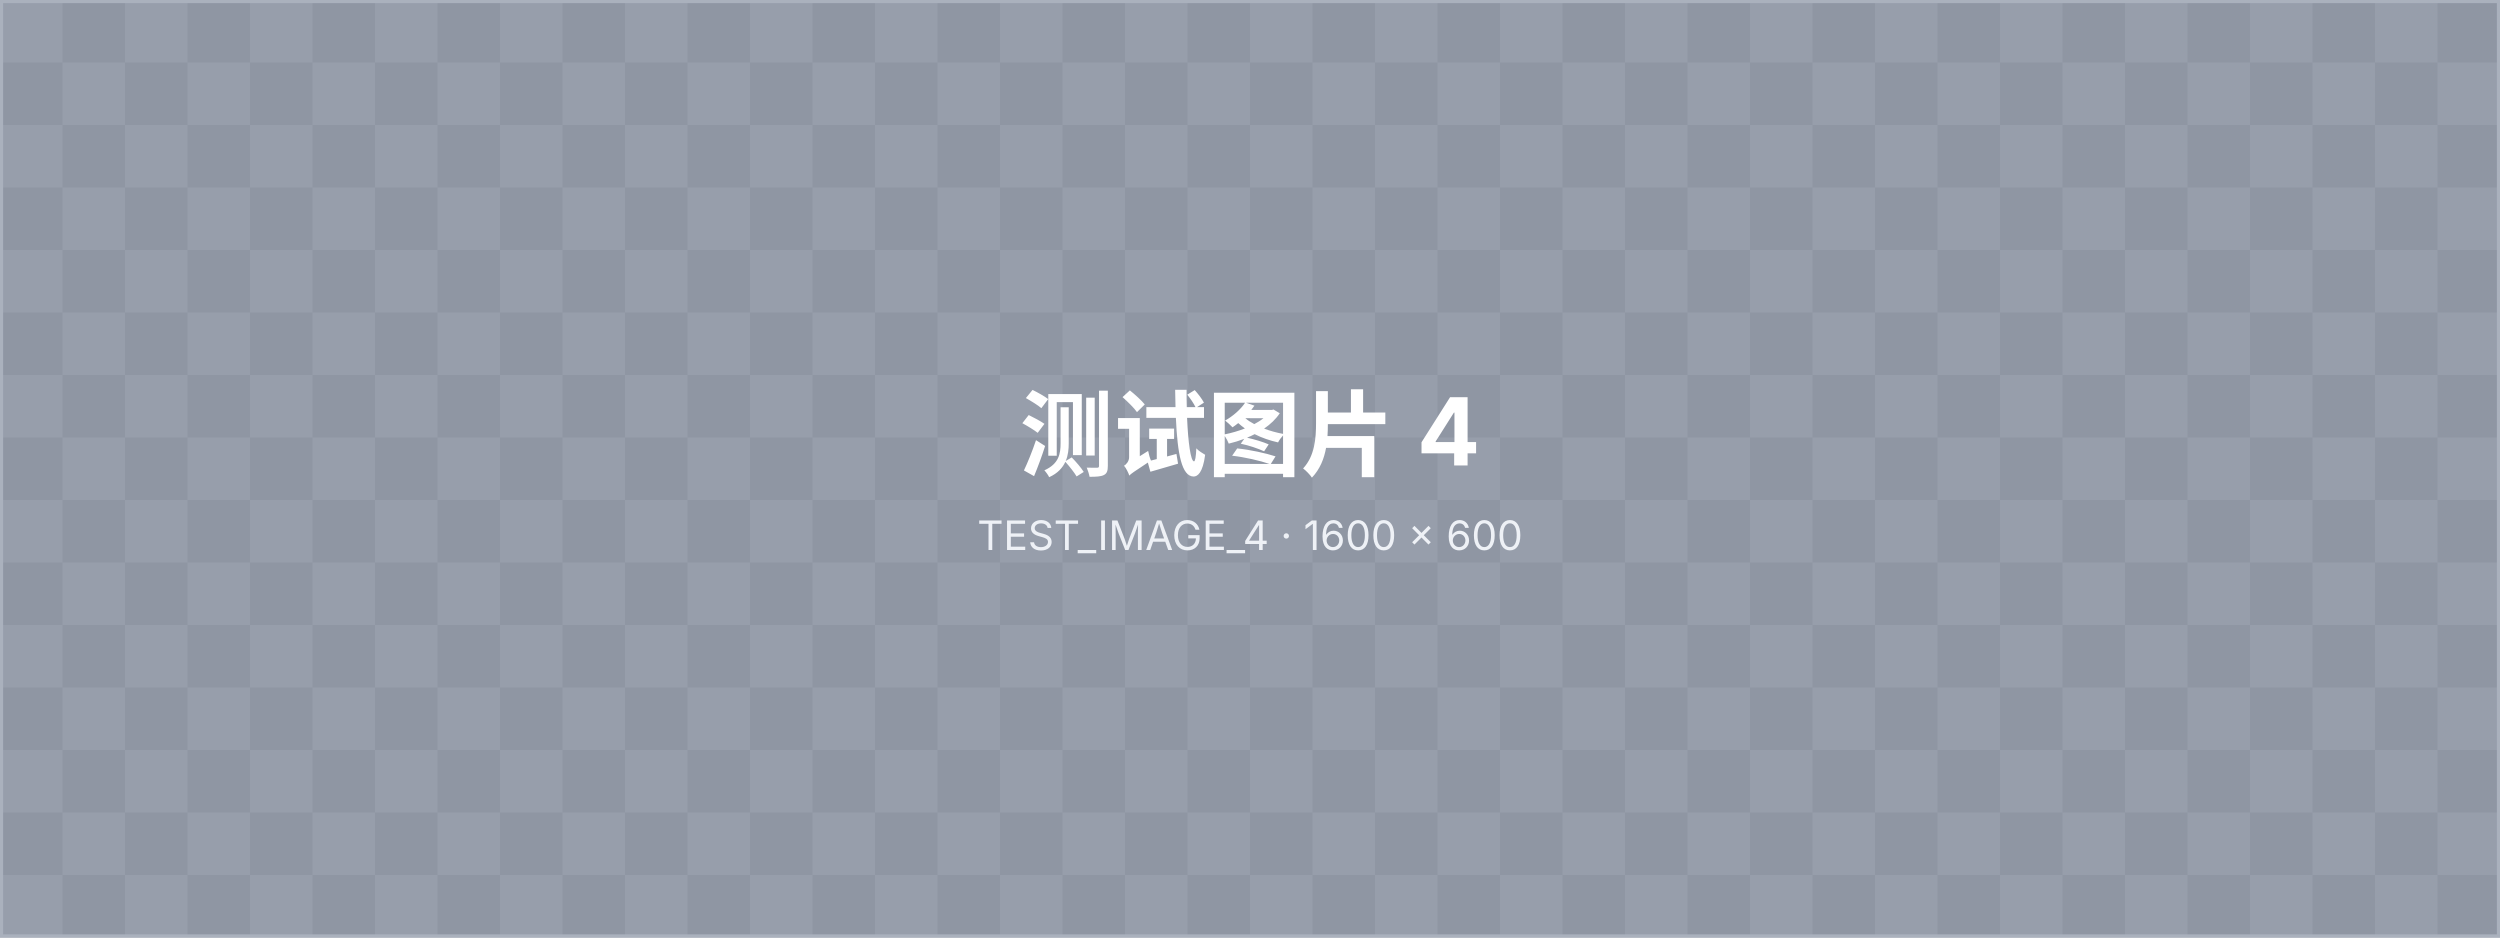
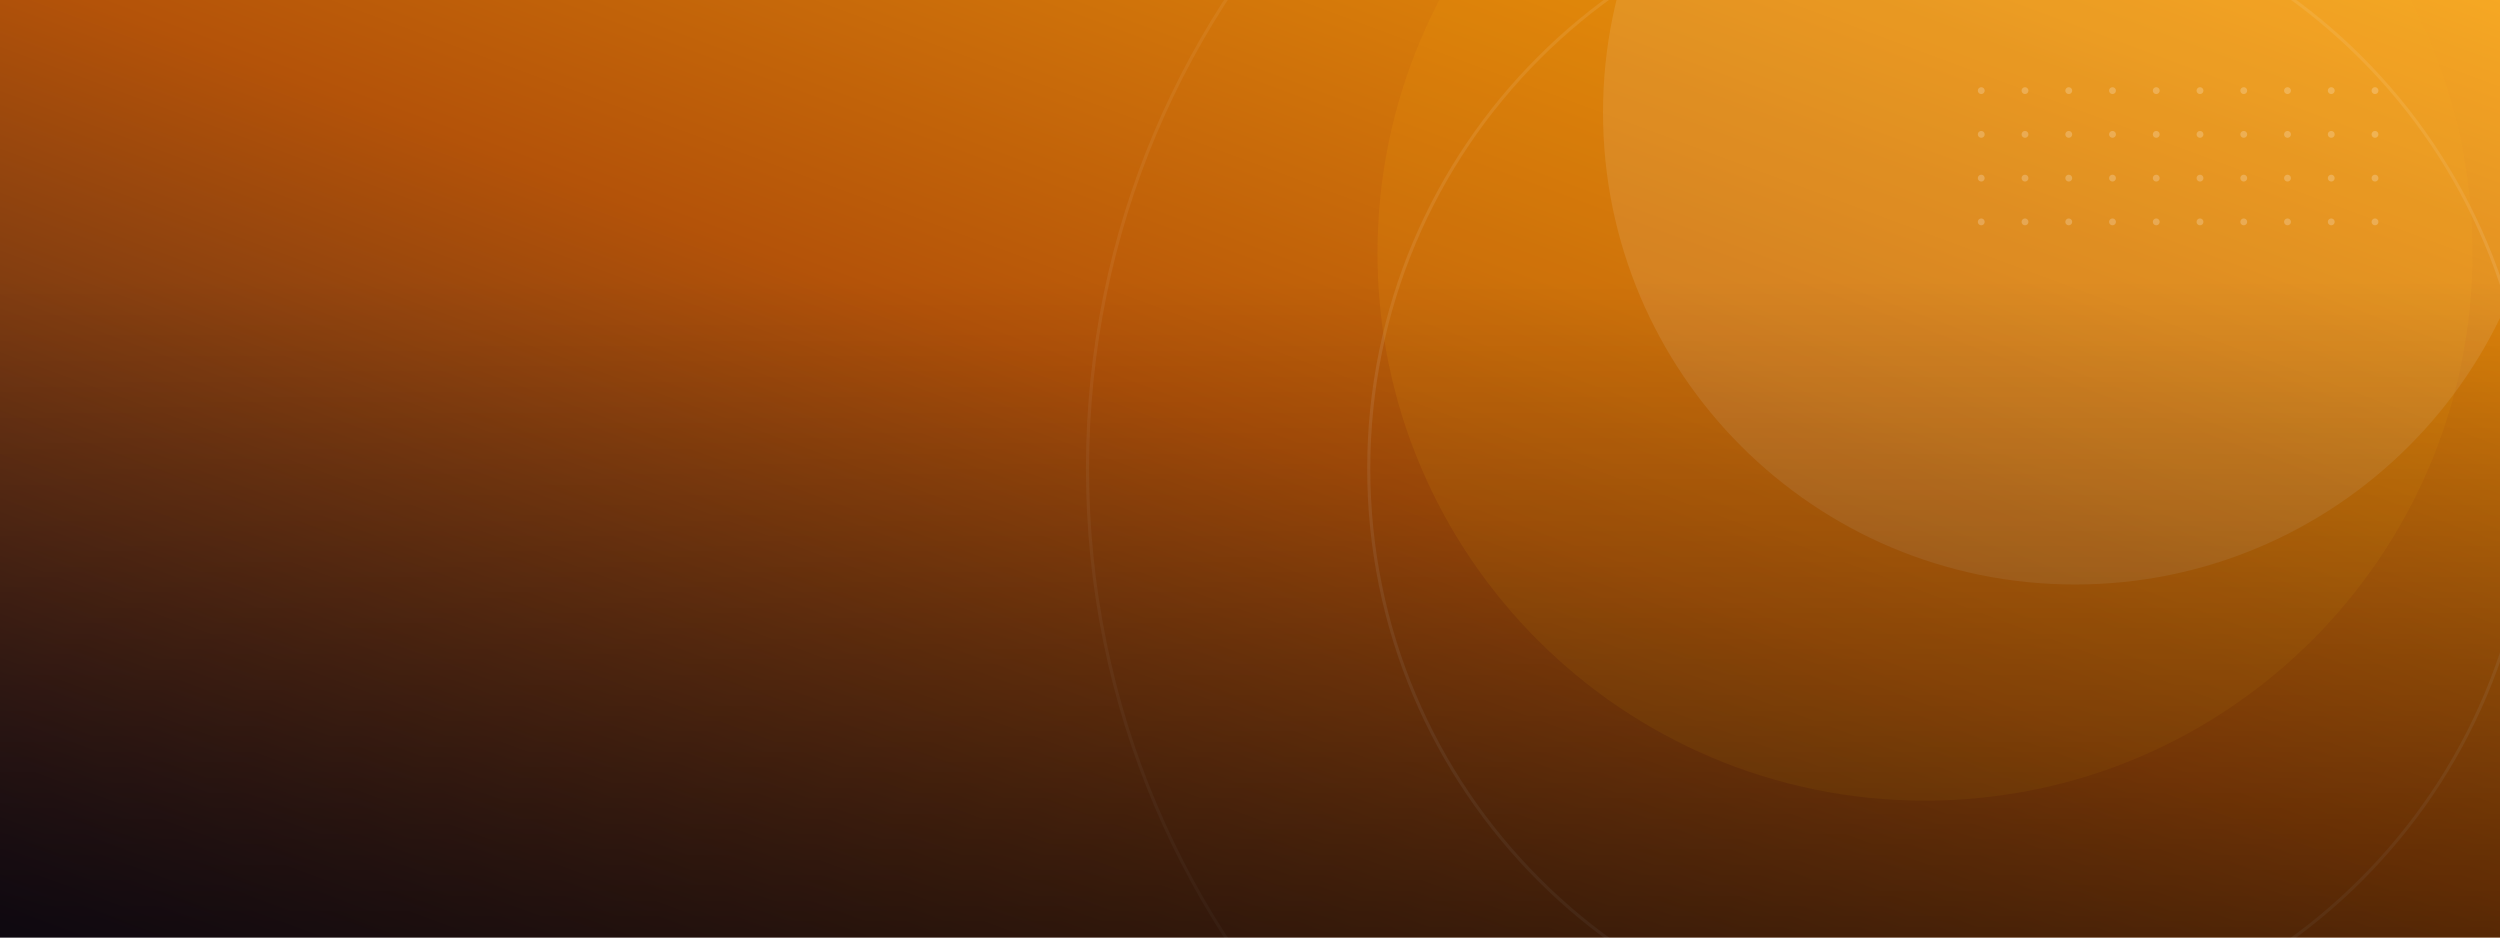
- <svg xmlns="http://www.w3.org/2000/svg" viewBox="0 0 1600 600" width="1600" height="600" role="img" aria-label="测试图片 4">
+ <svg xmlns="http://www.w3.org/2000/svg" viewBox="0 0 1600 600" width="1600" height="600" role="img" aria-hidden="true">
  <defs>
-     <pattern id="chk" width="80" height="80" patternUnits="userSpaceOnUse">
-       <rect width="80" height="80" fill="#8f96a3" />
-       <rect width="40" height="40" fill="#979eab" />
-       <rect x="40" y="40" width="40" height="40" fill="#979eab" />
-     </pattern>
+     <linearGradient id="b3039" x1="0" y1="1" x2="1" y2="0">
+       <stop offset="0" stop-color="#1b1020" />
+       <stop offset="0.52" stop-color="#b45309" />
+       <stop offset="1" stop-color="#f59e0b" />
+     </linearGradient>
+     <linearGradient id="b3039s" x1="0" y1="0" x2="0" y2="1">
+       <stop offset="0.3" stop-color="#000000" stop-opacity="0" />
+       <stop offset="1" stop-color="#000000" stop-opacity="0.5" />
+     </linearGradient>
  </defs>
-   <rect width="1600" height="600" fill="url(#chk)" />
-   <rect x="1" y="1" width="1598" height="598" fill="none" stroke="#aab1bd" stroke-width="2" />
-   <g font-family="system-ui, -apple-system, 'Segoe UI', 'PingFang SC', 'Microsoft YaHei', sans-serif" text-anchor="middle">
-     <text x="800" y="300" font-size="60" font-weight="700" fill="#ffffff">测试图片 4</text>
-     <text x="800" y="352" font-size="26" fill="#eef1f6">TEST_IMAGE_4 · 1600 × 600</text>
-   </g>
+   <rect width="1600" height="600" fill="url(#b3039)" />
+   <circle cx="1248" cy="300" r="372" fill="none" stroke="#ffffff" stroke-opacity="0.1" stroke-width="2" />
+   <circle cx="1248" cy="300" r="552" fill="none" stroke="#ffffff" stroke-opacity="0.06" stroke-width="2" />
+   <circle cx="77%" cy="27%" r="29%" fill="#f59e0b" opacity="0.16" />
+   <circle cx="83%" cy="12%" r="25%" fill="#ffffff" opacity="0.1" />
+   <circle cx="1268" cy="58" r="2.2" fill="#ffffff" opacity="0.22" />
+   <circle cx="1296" cy="58" r="2.2" fill="#ffffff" opacity="0.22" />
+   <circle cx="1324" cy="58" r="2.2" fill="#ffffff" opacity="0.22" />
+   <circle cx="1352" cy="58" r="2.2" fill="#ffffff" opacity="0.22" />
+   <circle cx="1380" cy="58" r="2.2" fill="#ffffff" opacity="0.22" />
+   <circle cx="1408" cy="58" r="2.2" fill="#ffffff" opacity="0.22" />
+   <circle cx="1436" cy="58" r="2.2" fill="#ffffff" opacity="0.22" />
+   <circle cx="1464" cy="58" r="2.2" fill="#ffffff" opacity="0.22" />
+   <circle cx="1492" cy="58" r="2.2" fill="#ffffff" opacity="0.22" />
+   <circle cx="1520" cy="58" r="2.2" fill="#ffffff" opacity="0.22" />
+   <circle cx="1268" cy="86" r="2.2" fill="#ffffff" opacity="0.22" />
+   <circle cx="1296" cy="86" r="2.2" fill="#ffffff" opacity="0.22" />
+   <circle cx="1324" cy="86" r="2.2" fill="#ffffff" opacity="0.22" />
+   <circle cx="1352" cy="86" r="2.2" fill="#ffffff" opacity="0.22" />
+   <circle cx="1380" cy="86" r="2.2" fill="#ffffff" opacity="0.22" />
+   <circle cx="1408" cy="86" r="2.2" fill="#ffffff" opacity="0.22" />
+   <circle cx="1436" cy="86" r="2.2" fill="#ffffff" opacity="0.22" />
+   <circle cx="1464" cy="86" r="2.2" fill="#ffffff" opacity="0.22" />
+   <circle cx="1492" cy="86" r="2.2" fill="#ffffff" opacity="0.22" />
+   <circle cx="1520" cy="86" r="2.2" fill="#ffffff" opacity="0.22" />
+   <circle cx="1268" cy="114" r="2.2" fill="#ffffff" opacity="0.22" />
+   <circle cx="1296" cy="114" r="2.2" fill="#ffffff" opacity="0.22" />
+   <circle cx="1324" cy="114" r="2.2" fill="#ffffff" opacity="0.22" />
+   <circle cx="1352" cy="114" r="2.2" fill="#ffffff" opacity="0.22" />
+   <circle cx="1380" cy="114" r="2.2" fill="#ffffff" opacity="0.22" />
+   <circle cx="1408" cy="114" r="2.2" fill="#ffffff" opacity="0.22" />
+   <circle cx="1436" cy="114" r="2.2" fill="#ffffff" opacity="0.22" />
+   <circle cx="1464" cy="114" r="2.2" fill="#ffffff" opacity="0.22" />
+   <circle cx="1492" cy="114" r="2.2" fill="#ffffff" opacity="0.22" />
+   <circle cx="1520" cy="114" r="2.2" fill="#ffffff" opacity="0.22" />
+   <circle cx="1268" cy="142" r="2.2" fill="#ffffff" opacity="0.22" />
+   <circle cx="1296" cy="142" r="2.2" fill="#ffffff" opacity="0.22" />
+   <circle cx="1324" cy="142" r="2.2" fill="#ffffff" opacity="0.22" />
+   <circle cx="1352" cy="142" r="2.2" fill="#ffffff" opacity="0.22" />
+   <circle cx="1380" cy="142" r="2.2" fill="#ffffff" opacity="0.22" />
+   <circle cx="1408" cy="142" r="2.2" fill="#ffffff" opacity="0.22" />
+   <circle cx="1436" cy="142" r="2.2" fill="#ffffff" opacity="0.22" />
+   <circle cx="1464" cy="142" r="2.2" fill="#ffffff" opacity="0.22" />
+   <circle cx="1492" cy="142" r="2.2" fill="#ffffff" opacity="0.22" />
+   <circle cx="1520" cy="142" r="2.2" fill="#ffffff" opacity="0.22" />
+   <rect width="1600" height="600" fill="url(#b3039s)" />
</svg>
